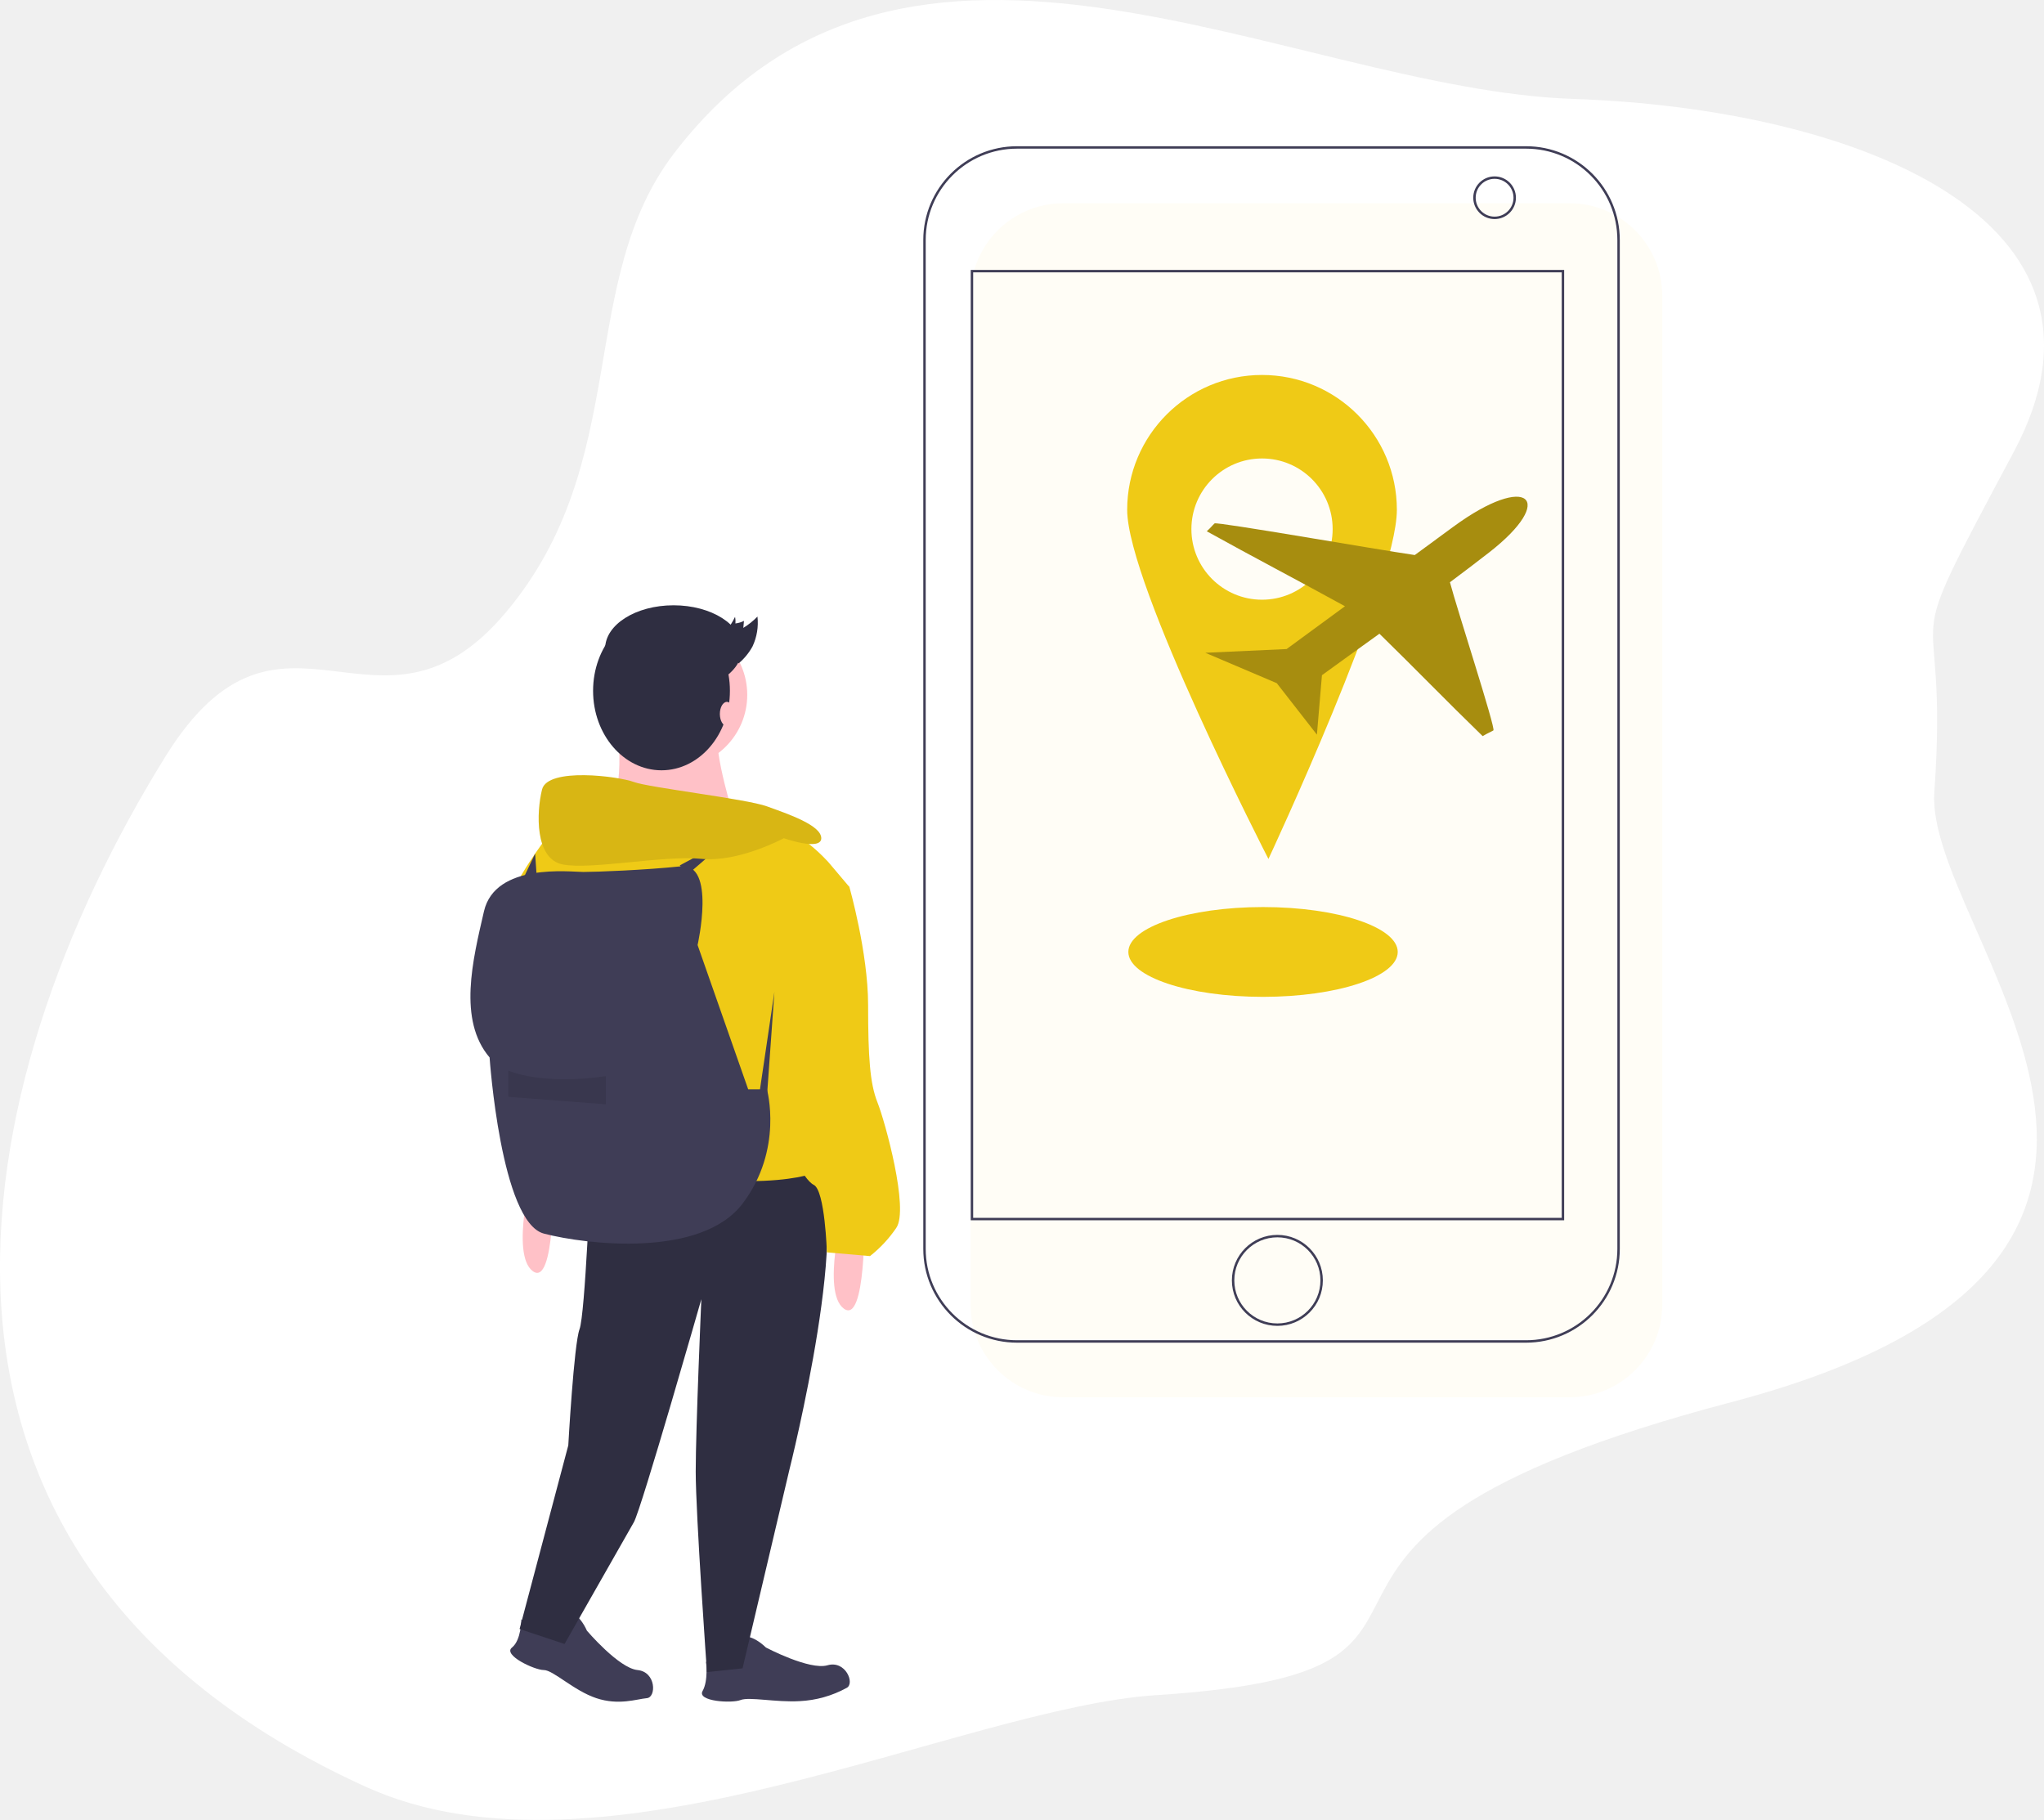
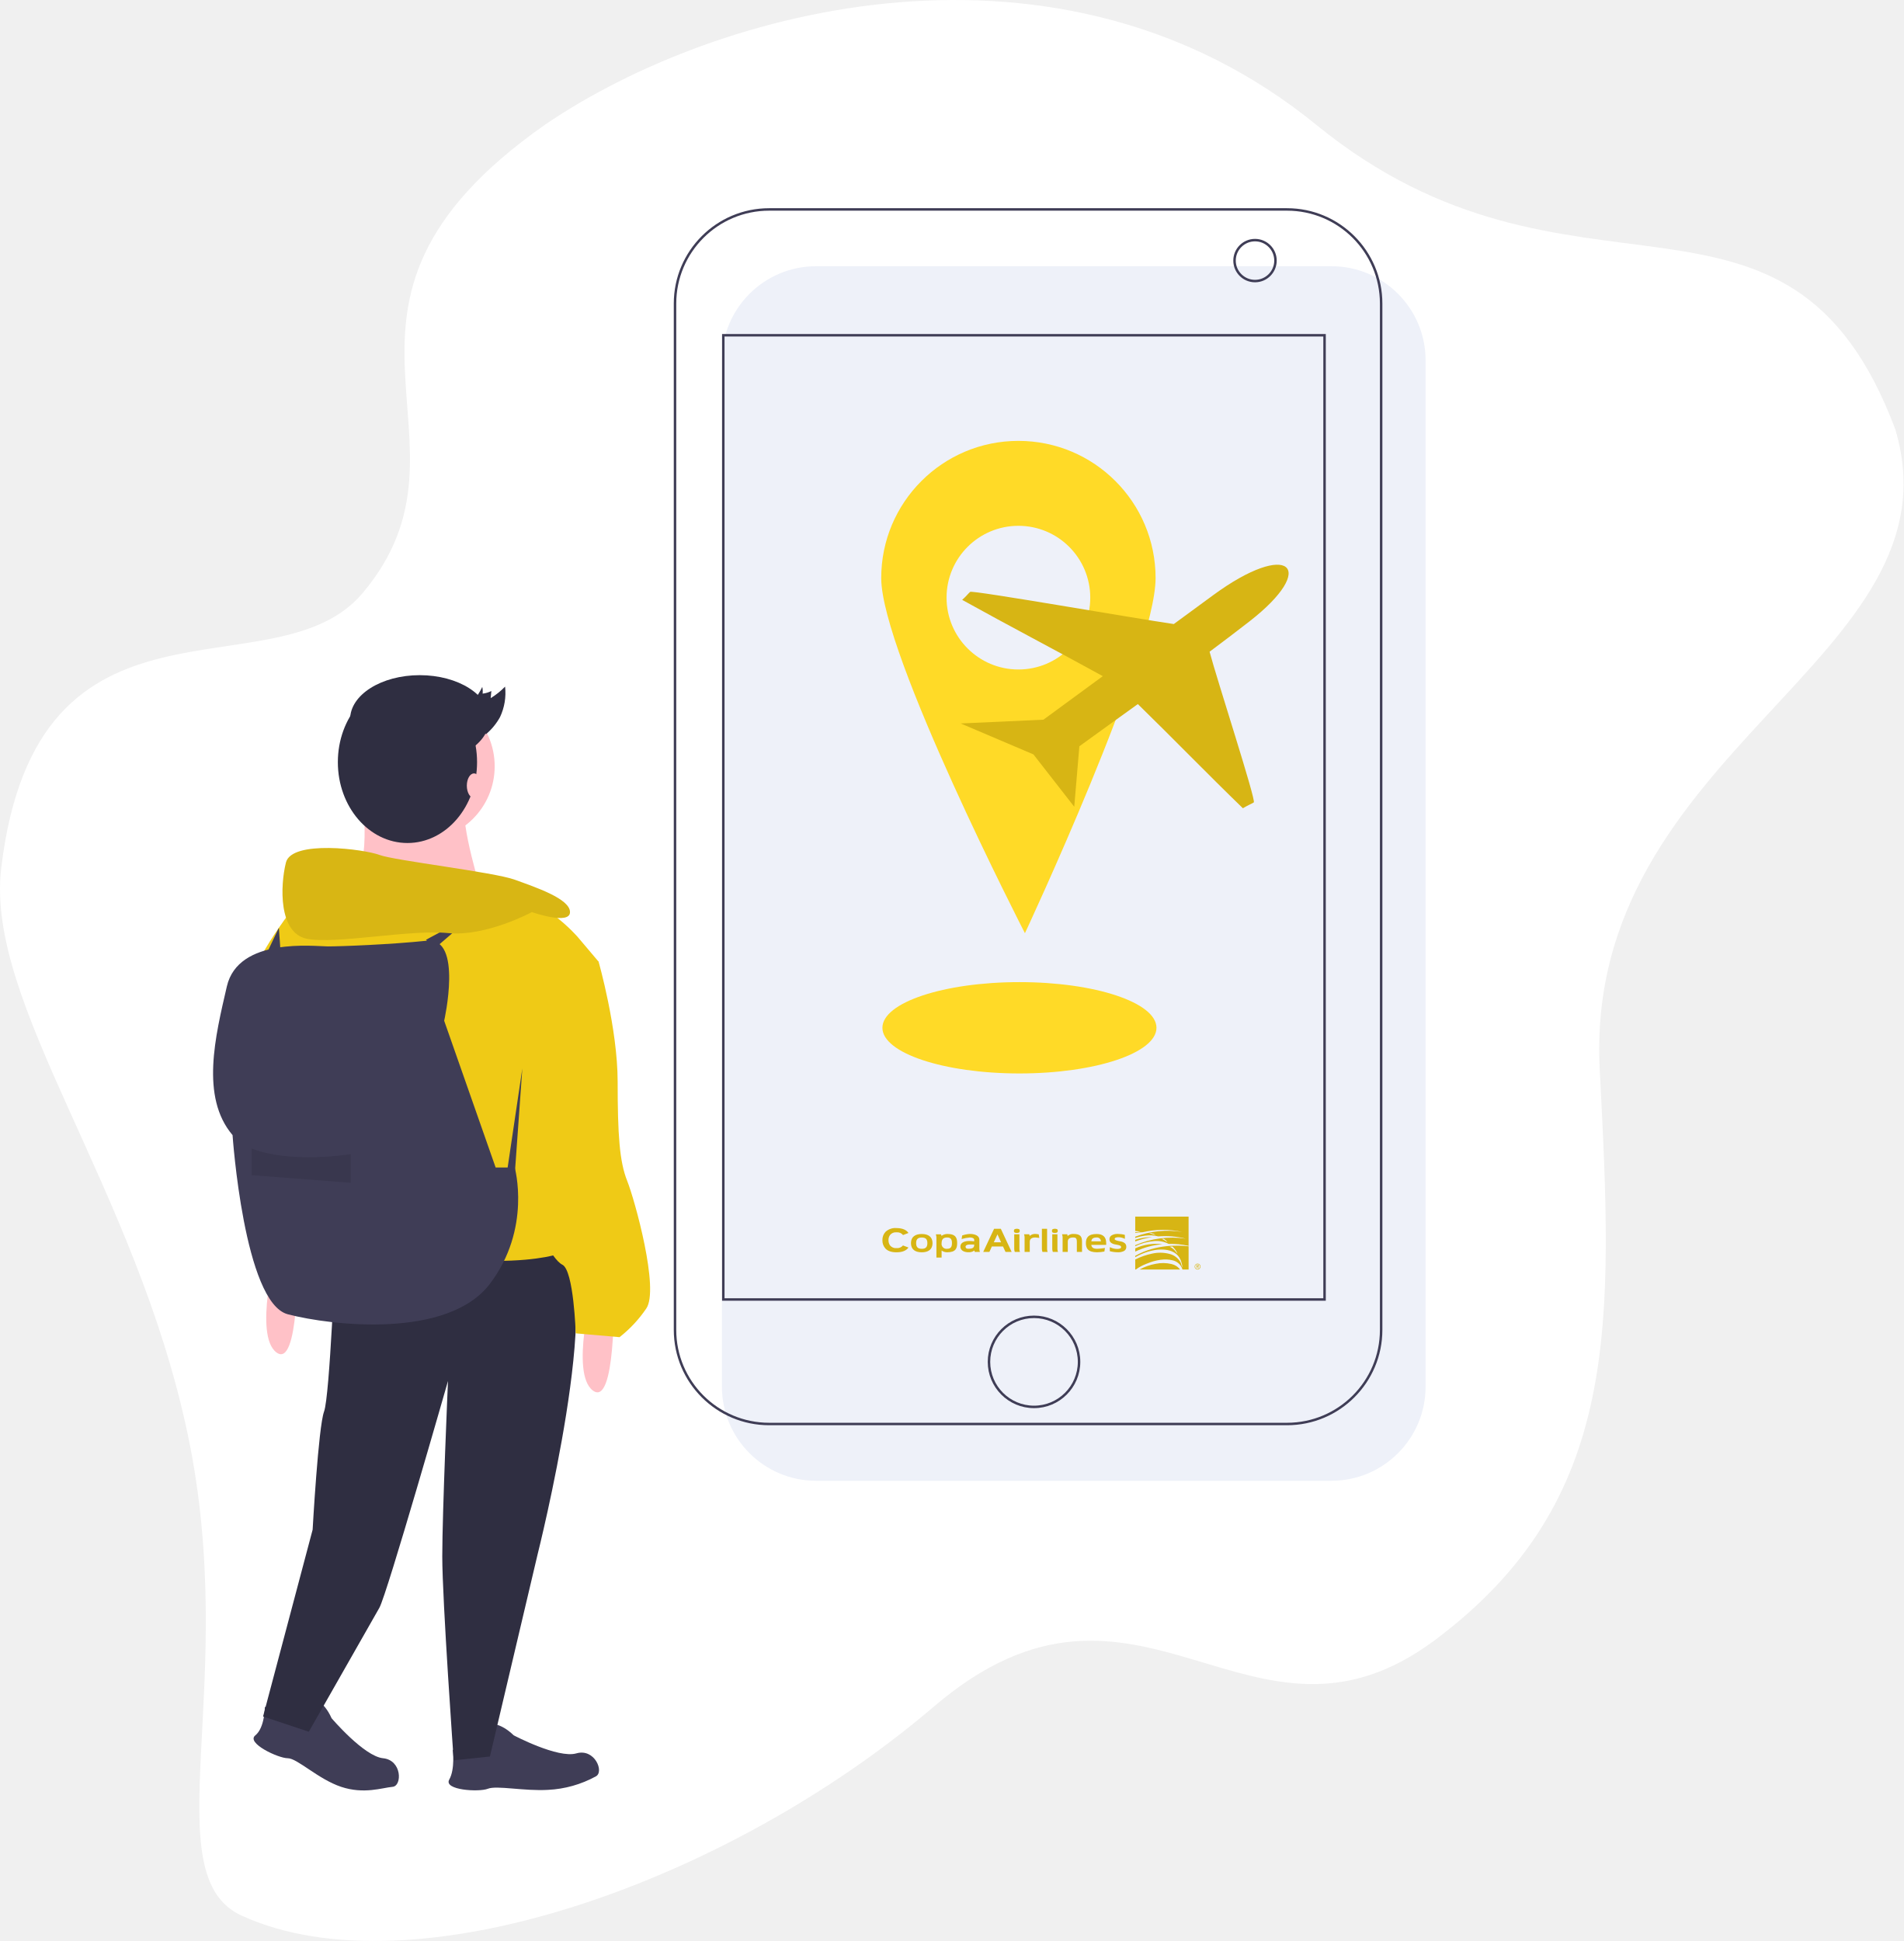
- <svg xmlns="http://www.w3.org/2000/svg" width="842.246" height="749.893" viewBox="0 0 842.246 749.893">
-   <g id="copa1" transform="translate(-154.054 -5584.246)">
-     <path id="Trazado_511" data-name="Trazado 511" d="M6883.2,5787.006c48.028-77.408,87.738,2.909,140.19-59.3s28.749-136.407,69.617-189.548c95.933-124.743,253.686-26.144,370.154-22.159s232.928,49.4,181.743,145.331-26.388,49.106-32.794,140.415c-4.073,58.053,140.78,192.172-83.88,251.326s-79.481,110.547-236.713,120.662c-80.817,5.2-228.639,82.061-325.98,37.657C6759.263,6117.291,6799.524,5921.864,6883.2,5787.006Z" transform="translate(-6661 109)" fill="#fff" />
+ <svg xmlns="http://www.w3.org/2000/svg" width="770.976" height="786.266" viewBox="0 0 770.976 786.266">
+   <g id="copa1" transform="translate(-261.6 -5560.161)">
+     <path id="Trazado_511" data-name="Trazado 511" d="M7069.453,5691.431c52.452-62.213-31.375-115.888,73.813-189.7,69.823-47.66,208.55-84.694,312.469,0s190.97,7.245,234.5,123.314c27.748,93.037-126.395,129.318-119.7,259.342,5.305,102.978,8.886,174.331-66.377,230.869s-119.877-44.07-203.3,27.2-211.072,116.31-280.379,84.694c-35.954-16.4-.728-94.127-21.763-194.6s-82.226-174.509-75.616-229.77C6937.56,5681.864,7033.838,5733.674,7069.453,5691.431Z" transform="translate(-6661 109)" fill="#fff" />
    <g id="undraw_traveling_t8y2" transform="translate(272 5640.5)">
-       <rect id="Rectángulo_112" data-name="Rectángulo 112" width="285" height="492" rx="38.142" transform="translate(282 27.5)" fill="#fffdf6" />
+       <path id="Trazado_512" data-name="Trazado 512" d="M38.142,0H246.858A38.142,38.142,0,0,1,285,38.142V453.858A38.142,38.142,0,0,1,246.858,492H38.142A38.142,38.142,0,0,1,0,453.858V38.142A38.142,38.142,0,0,1,38.142,0Z" transform="translate(282 27.5)" fill="#eef1f9" />
      <rect id="Rectángulo_113" data-name="Rectángulo 113" width="286" height="492" rx="38.142" transform="translate(263 4.5)" fill="none" stroke="#3f3d56" stroke-miterlimit="10" stroke-width="1" />
      <rect id="Rectángulo_114" data-name="Rectángulo 114" width="243.524" height="390.594" transform="translate(282.555 55.47)" fill="none" stroke="#3f3d56" stroke-miterlimit="10" stroke-width="1" />
      <circle id="Elipse_53" data-name="Elipse 53" cx="8.292" cy="8.292" r="8.292" transform="translate(489.62 16.93)" fill="none" stroke="#3f3d56" stroke-miterlimit="10" stroke-width="1" />
      <circle id="Elipse_54" data-name="Elipse 54" cx="18.242" cy="18.242" r="18.242" transform="translate(390.161 453.088)" fill="none" stroke="#3f3d56" stroke-miterlimit="10" stroke-width="1" />
-       <path id="Trazado_491" data-name="Trazado 491" d="M757.044,174.035A55.563,55.563,0,0,0,701.48,229.6c0,30.687,58.209,143.869,58.209,143.869S812.607,260.285,812.607,229.6a55.563,55.563,0,0,0-55.564-55.564Zm0,92.606a29.1,29.1,0,1,1,29.1-29.1,29.1,29.1,0,0,1-29.1,29.1Z" transform="translate(-354.963 -75.782)" fill="#efca16" />
-       <ellipse id="Elipse_55" data-name="Elipse 55" cx="55.5" cy="18.5" rx="55.5" ry="18.5" transform="translate(347 317.5)" fill="#efca16" />
+       <path id="Trazado_491" data-name="Trazado 491" d="M757.044,174.035A55.563,55.563,0,0,0,701.48,229.6c0,30.687,58.209,143.869,58.209,143.869S812.607,260.285,812.607,229.6a55.563,55.563,0,0,0-55.564-55.564Zm0,92.606a29.1,29.1,0,1,1,29.1-29.1,29.1,29.1,0,0,1-29.1,29.1Z" transform="translate(-354.963 -75.782)" fill="#ffda27" />
+       <ellipse id="Elipse_55" data-name="Elipse 55" cx="55.5" cy="18.5" rx="55.5" ry="18.5" transform="translate(347 317.5)" fill="#ffda27" />
      <path id="Trazado_495" data-name="Trazado 495" d="M296.406,797.414s7.721,3.861,13.126,4.633,8.445-4.695,7.311-6.594,3.5-.355,6.587,6.594c0,0,13.126,15.442,20.848,16.215s7.782,11.226,3.861,11.582c-4.247.386-11.582,3.088-20.848,0s-17.759-11.582-21.62-11.582-16.987-6.177-13.126-9.266S296.406,797.414,296.406,797.414Z" transform="translate(-199.532 -186.371)" fill="#3f3d56" />
      <path id="Trazado_496" data-name="Trazado 496" d="M388.776,816.871a42.873,42.873,0,0,0,11.781-.723c5.305-1.289,6.1-7.494,4.341-8.837s3.117-1.628,8.564,3.678c0,0,17.921,9.467,25.377,7.318s11.392,7.535,7.884,9.322a44.735,44.735,0,0,1-19.341,5.457c-9.75.571-20.806-1.881-24.391-.448s-18.066.57-15.628-3.731S388.776,816.871,388.776,816.871Z" transform="translate(-215.801 -188.383)" fill="#3f3d56" />
      <circle id="Elipse_71" data-name="Elipse 71" cx="30.113" cy="30.113" r="30.113" transform="translate(129.736 199.956)" fill="#ffc1c7" />
      <path id="Trazado_497" data-name="Trazado 497" d="M343.372,352.666S348,385.1,337.195,389.728s54.821,3.089,54.821,3.089-9.266-29.341-6.949-37.062S343.372,352.666,343.372,352.666Z" transform="translate(-207.073 -110.628)" fill="#ffc1c7" />
      <path id="Trazado_498" data-name="Trazado 498" d="M325.812,574.374s-2.316,58.682-4.633,64.859-4.633,47.872-4.633,47.872l-20.075,75.669L315,768.951s25.48-44.784,28.568-50.189,27.8-91.883,27.8-91.883-2.316,53.277-2.316,71.036,4.633,82.618,4.633,82.618l14.67-1.544,19.3-81.846s27.8-110.415,9.266-122.769S325.812,574.374,325.812,574.374Z" transform="translate(-200.322 -147.797)" fill="#2f2e41" />
      <path id="Trazado_499" data-name="Trazado 499" d="M465.212,597.058s.772,44.784-8.493,37.834,0-41.7,0-41.7Z" transform="translate(-226.992 -151.95)" fill="#ffc1c7" />
      <path id="Trazado_500" data-name="Trazado 500" d="M310.634,578.434s.772,44.784-8.493,37.834,0-41.7,0-41.7Z" transform="translate(-200.587 -148.769)" fill="#ffc1c7" />
      <path id="Trazado_501" data-name="Trazado 501" d="M422.867,418.634s-15.443-17.759-28.569-15.443-84.934,1.544-84.934,1.544-23.936,30.113-17.759,36.29,26.252,115.82,26.252,115.82,53.277-6.949,71.808-6.949,26.252-3.089,26.252-3.089S391.209,497.391,402.791,475s28.569-46.328,28.569-46.328Z" transform="translate(-199.317 -119.458)" fill="#efca16" />
      <path id="Trazado_502" data-name="Trazado 502" d="M440.239,428.376l13.126,4.633s7.721,27.025,7.721,48.644.772,32.429,3.861,40.151,13.126,44.011,7.721,51.733a51.489,51.489,0,0,1-10.81,11.582L444.1,583.574s-.772-25.48-5.4-27.8-10.81-16.987-10.81-16.987-14.67-47.1-5.4-62.543S440.239,428.376,440.239,428.376Z" transform="translate(-221.322 -123.796)" fill="#efca16" />
      <path id="Trazado_503" data-name="Trazado 503" d="M365.652,456.139s7.721-33.974-6.949-32.429-34.746,2.316-40.151,2.316-36.29-3.861-40.923,16.215-10.81,44.784,2.316,60.226c0,0,4.633,67.947,22.392,72.58s64.859,10.038,81.846-12.354,10.038-47.1,10.038-47.1H386.5Z" transform="translate(-196.151 -122.99)" fill="#3f3d56" />
      <path id="Trazado_504" data-name="Trazado 504" d="M248.163,467.338l6.177-41.7-3.088,43.239Z" transform="translate(-53.182 -73.19)" fill="#3f3d56" />
      <path id="Trazado_505" data-name="Trazado 505" d="M290.883,525.22s13.126,6.177,40.151,2.316v11.582l-40.151-3.089Z" transform="translate(-199.368 -140.338)" opacity="0.1" />
      <path id="Trazado_506" data-name="Trazado 506" d="M208.587,360.56l20.075-10.81-16.987,14.671Z" transform="translate(-46.422 -60.226)" fill="#3f3d56" />
      <path id="Trazado_507" data-name="Trazado 507" d="M406.96,404.4s15.443,5.4,15.443,0-13.9-10.038-22.392-13.126-48.644-7.721-54.821-10.038-35.518-6.177-37.834,3.089-3.089,28.569,8.493,30.885,41.7-3.861,57.138-2.316S406.96,404.4,406.96,404.4Z" transform="translate(-201.942 -115.265)" fill="#efca16" />
      <path id="Trazado_508" data-name="Trazado 508" d="M406.96,404.4s15.443,5.4,15.443,0-13.9-10.038-22.392-13.126-48.644-7.721-54.821-10.038-35.518-6.177-37.834,3.089-3.089,28.569,8.493,30.885,41.7-3.861,57.138-2.316S406.96,404.4,406.96,404.4Z" transform="translate(-201.942 -115.265)" opacity="0.1" />
      <path id="Trazado_509" data-name="Trazado 509" d="M130.367,367.965l5.248-11.023.93,13.34Z" transform="translate(-33.061 -61.455)" fill="#3f3d56" />
      <ellipse id="Elipse_72" data-name="Elipse 72" cx="28.192" cy="32.753" rx="28.192" ry="32.753" transform="translate(126.438 195.645)" fill="#2f2e41" />
      <ellipse id="Elipse_73" data-name="Elipse 73" cx="28.192" cy="17.827" rx="28.192" ry="17.827" transform="translate(131.413 193.158)" fill="#2f2e41" />
      <ellipse id="Elipse_74" data-name="Elipse 74" cx="2.902" cy="4.975" rx="2.902" ry="4.975" transform="translate(178.677 232.958)" fill="#ffc1c7" />
      <path id="Trazado_510" data-name="Trazado 510" d="M394.618,308.295c2.966-1.623,5.5-4.558,7.4-8.567a9.039,9.039,0,0,1,.148,2.712,10.267,10.267,0,0,0,3.531-1.064l-.265,2.89a29.811,29.811,0,0,0,5.828-4.666,22.947,22.947,0,0,1-2.041,12.32,24.635,24.635,0,0,1-5.7,6.959" transform="translate(-217.087 -101.799)" fill="#2f2e41" />
-       <path id="iconfinder_airplane1_216191" d="M102.221,12.362,86.307,24.038C69.993,21.663,4.665,10.225,3.81,11.008,2.856,11.886,2.519,12.49.6,14.247,19.45,24.72,38.651,34.73,57.546,45.139L33.506,62.777,0,64.309H0L29.453,76.841,45.985,98.047h0l2.077-24.5c7.864-5.719,15.783-11.4,23.684-17.093,14.343,14,28.125,28.234,42.542,42.2,2.395-1.409,3.218-1.652,4.415-2.356,1.079-.631-15.01-50.04-17.9-61.048q8.129-6.06,16.089-12.239C145.131,1.056,133.033-10.249,102.221,12.362Z" transform="translate(378.712 148.415)" fill="#a78d0f" fill-rule="evenodd" />
+       <path id="iconfinder_airplane1_216191" d="M102.221,12.362,86.307,24.038C69.993,21.663,4.665,10.225,3.81,11.008,2.856,11.886,2.519,12.49.6,14.247,19.45,24.72,38.651,34.73,57.546,45.139L33.506,62.777,0,64.309H0L29.453,76.841,45.985,98.047h0l2.077-24.5c7.864-5.719,15.783-11.4,23.684-17.093,14.343,14,28.125,28.234,42.542,42.2,2.395-1.409,3.218-1.652,4.415-2.356,1.079-.631-15.01-50.04-17.9-61.048q8.129-6.06,16.089-12.239C145.131,1.056,133.033-10.249,102.221,12.362Z" transform="translate(378.712 148.415)" fill="#d7b514" fill-rule="evenodd" />
+     </g>
+     <g id="Navigation" transform="translate(618.932 6052.773)">
+       <g id="GlobalNav_Guest_Large" data-name="GlobalNav/Guest/Large" transform="translate(0.068 0.226)">
+         <g id="LOGO" transform="translate(0 0)">
+           <g id="Group" transform="translate(0)">
+             <path id="Fill-65" d="M73.686,13.687l-1.46-3.2-1.472,3.2ZM70.867,8.212h2.718c.472,1.017,4.386,9.38,4.386,9.38H75.487l-1.022-2.2h-4.51l-.994,2.2H66.466Z" transform="translate(-25.63 -3.301)" fill="#d7b514" fill-rule="evenodd" />
+             <path id="Fill-66" d="M122.967,11.627a3.283,3.283,0,0,0-2.34.821l-.129-.679h-2.126a3.961,3.961,0,0,1,.225,1.144v5.995h2.1V14.751c0-1.113.694-1.691,2.268-1.691.865,0,1.4.284,1.4,1.691v4.158h2.094V14.751c0-2.121-.691-3.124-3.489-3.124" transform="translate(-45.614 -4.616)" fill="#d7b514" fill-rule="evenodd" />
+             <path id="Fill-67" d="M136.261,14.636c.122-.88.525-1.554,2.183-1.554a1.575,1.575,0,0,1,1.723,1.554Zm2.183-2.97c-3.57,0-4.364,1.658-4.364,3.689,0,2.053.779,3.717,4.538,3.717a15.672,15.672,0,0,0,2.955-.315c.057-.364.178-1.153.218-1.423a23.583,23.583,0,0,1-3.172.318c-1.747,0-2.215-.66-2.358-1.578H142.3v-.718C142.3,12.8,140.924,11.666,138.445,11.666Z" transform="translate(-51.661 -4.631)" fill="#d7b514" fill-rule="evenodd" />
+             <path id="Fill-68" d="M23.246,17.659c-1.755,0-2.276-.866-2.276-2.3,0-1.409.521-2.27,2.276-2.27s2.27.861,2.27,2.27c0,1.435-.526,2.3-2.27,2.3m0-6c-2.624,0-4.373,1.143-4.373,3.7,0,2.588,1.749,3.717,4.373,3.717s4.362-1.129,4.362-3.717c0-2.558-1.742-3.7-4.362-3.7" transform="translate(-7.308 -4.627)" fill="#d7b514" fill-rule="evenodd" />
+             <path id="Fill-69" d="M57.006,16.192c0,1.323-1.279,1.439-2.449,1.439-.4,0-1.043-.086-1.043-.867,0-.515.707-.86,1.567-.86h1.925ZM59.1,13.924c0-1.437-1.552-2.3-3.842-2.3a11.073,11.073,0,0,0-3.128.627c-.047.3-.2,1.242-.226,1.439a17.34,17.34,0,0,1,3.354-.634c1.147,0,1.749.388,1.749.949v.606s-1.416-.138-1.925-.138c-2.286,0-3.67.81-3.67,2.287,0,1.872,2.083,2.28,3.145,2.28a3.726,3.726,0,0,0,2.535-.7l.121.56h2.1a4.363,4.363,0,0,1-.215-1.278Z" transform="translate(-19.835 -4.616)" fill="#d7b514" fill-rule="evenodd" />
+             <path id="Fill-70" d="M5.785,7.764c2.463,0,3.993.768,4.843,1.982l-2.2.847A2.966,2.966,0,0,0,5.813,9.479H5.758a2.992,2.992,0,0,0-2.582,1.059,3.411,3.411,0,0,0-.649,2.085v.134h0a3.525,3.525,0,0,0,.651,2.063,2.994,2.994,0,0,0,2.582,1.059h.054A2.987,2.987,0,0,0,8.4,14.8l2.224.846c-.854,1.2-2.4,1.931-4.831,1.931H5.785c-2.161,0-3.61-.566-4.5-1.54A4.794,4.794,0,0,1,.068,12.71v-.087a4.771,4.771,0,0,1,1.216-3.3,5.808,5.808,0,0,1,4.5-1.562" transform="translate(-0.068 -3.128)" fill="#d7b514" fill-rule="evenodd" />
+             <path id="Fill-71" d="M107.2,16.463V8.218h-2.1v8.245a3.623,3.623,0,0,0,.223,1.134h2.1a3.867,3.867,0,0,1-.224-1.134" transform="translate(-40.503 -3.303)" fill="#d7b514" fill-rule="evenodd" />
+             <path id="Fill-72" d="M95.661,14.737c.009-1.1.828-1.678,2.272-1.678.24,0,1.186.119,1.591.172-.018-.184-.164-1.069-.224-1.435a9.4,9.4,0,0,0-1.367-.17,3.289,3.289,0,0,0-2.3.787l-.177-.645H93.341a4.113,4.113,0,0,1,.221,1.126v6.011h2.1Z" transform="translate(-35.977 -4.616)" fill="#d7b514" fill-rule="evenodd" />
+             <path id="Fill-73" d="M39.863,17.643a2,2,0,0,1-2.27-2.3c.038-1.368.491-2.274,2.27-2.274,1.611,0,1.924,1.006,1.924,2.274,0,1.286-.313,2.3-1.924,2.3m0-6a4.271,4.271,0,0,0-2.322.762s-.112-.422-.159-.617H35.271a4.6,4.6,0,0,1,.225,1.288v8.114h2.1V18.361a3.9,3.9,0,0,0,2.27.7c3.516,0,4.024-1.665,4.024-3.717,0-2.032-.507-3.707-4.024-3.707" transform="translate(-13.621 -4.621)" fill="#d7b514" fill-rule="evenodd" />
+             <path id="Fill-74" d="M155.835,12.006v1.615a5.546,5.546,0,0,0-2.624-.666,2.751,2.751,0,0,0-1.131.182.578.578,0,0,0-.381.535c0,.338.547.609,1.632.82l.082.017.643.124a3.608,3.608,0,0,1,1.79.773,1.891,1.891,0,0,1,.566,1.443,1.813,1.813,0,0,1-.865,1.648,4.934,4.934,0,0,1-2.6.545,12.237,12.237,0,0,1-1.582-.105,13.991,13.991,0,0,1-1.635-.333V16.975a7.522,7.522,0,0,0,1.506.537,6.154,6.154,0,0,0,1.482.189,2.908,2.908,0,0,0,1.189-.193.608.608,0,0,0,.405-.556.633.633,0,0,0-.286-.546,4.735,4.735,0,0,0-1.363-.4l-.621-.117a3.877,3.877,0,0,1-1.863-.747,1.734,1.734,0,0,1-.587-1.369,1.77,1.77,0,0,1,.89-1.586,4.61,4.61,0,0,1,2.508-.573,11.363,11.363,0,0,1,1.452.095,9.773,9.773,0,0,1,1.395.3" transform="translate(-57.632 -4.61)" fill="#d7b514" fill-rule="evenodd" />
+             <path id="Fill-75" d="M112.889,9.9a1.692,1.692,0,0,0,.934-.18.791.791,0,0,0,.251-.673.783.783,0,0,0-.24-.652,2.417,2.417,0,0,0-1.867.008.8.8,0,0,0-.245.676.757.757,0,0,0,.234.645,1.719,1.719,0,0,0,.934.176m1.051,6.558V10.454h-2.094v6.009a3.51,3.51,0,0,0,.226,1.134h2.093a3.83,3.83,0,0,1-.226-1.134" transform="translate(-43.053 -3.303)" fill="#d7b514" fill-rule="evenodd" />
+             <path id="Fill-76" d="M87.843,9.9a1.7,1.7,0,0,0,.934-.18.8.8,0,0,0,.254-.673.789.789,0,0,0-.245-.652,2.41,2.41,0,0,0-1.864.008.808.808,0,0,0-.247.676.756.756,0,0,0,.238.645,1.691,1.691,0,0,0,.929.176M88.9,16.463V10.454H86.8v6.009a3.482,3.482,0,0,0,.229,1.134h2.09a3.849,3.849,0,0,1-.223-1.134" transform="translate(-33.411 -3.303)" fill="#d7b514" fill-rule="evenodd" />
+             <path id="Fill-77" d="M207.26,32.552h-.213v-.34h.341c.145,0,.325.024.325.164,0,.209-.288.177-.453.177m.635-.177c0-.284-.231-.347-.468-.347h-.563v1.321h.183v-.6h.213l.4.6h.221l-.4-.6c.236-.009.415-.105.415-.371" transform="translate(-79.682 -12.469)" fill="#d7b514" fill-rule="evenodd" />
+             <path id="Fill-78" d="M206.824,33.386a1.011,1.011,0,1,1,1.027-1,1.023,1.023,0,0,1-1.027,1m0-2.187a1.187,1.187,0,1,0,1.213,1.183,1.181,1.181,0,0,0-1.213-1.183" transform="translate(-79.201 -12.15)" fill="#d7b514" fill-rule="evenodd" />
+             <path id="Fill-79" d="M166.567,14.792v.677a31.462,31.462,0,0,1,6.878-1.76,20.827,20.827,0,0,0-6.878,1.083" transform="translate(-64.168 -5.415)" fill="#d7b514" fill-rule="evenodd" />
+             <path id="Fill-80" d="M179.2,10.31a8.683,8.683,0,0,0-1.854-1.049c.247-.016.5-.055.792-.07a6.8,6.8,0,0,1,1.447,1.242ZM174.12,7.493a9.285,9.285,0,0,0-1.906-.448c.288-.064.571-.118.894-.158a6.552,6.552,0,0,1,1.675.708Zm-7.554-1.454a15.327,15.327,0,0,1,2.1.289l-1.354.172c-.231.01-.49.03-.75.056v.3a18.069,18.069,0,0,1,3.05-.309,35.7,35.7,0,0,1,15.943-.121,37.037,37.037,0,0,0-18.993,1.917v.522a20.277,20.277,0,0,1,4.011-.934,13.692,13.692,0,0,1,5.316.3,34.587,34.587,0,0,1,11.116.914,37.793,37.793,0,0,0-20.442,2.65v.419a21.464,21.464,0,0,1,7.56-2.075,10.679,10.679,0,0,1,5.976,1.131,33.035,33.035,0,0,1,8.078.8V.226H166.566Z" transform="translate(-64.167 -0.226)" fill="#d7b514" fill-rule="evenodd" />
+             <path id="Fill-81" d="M166.567,19.946v1.309a31.749,31.749,0,0,1,11.038-3,20.56,20.56,0,0,0-11.038,1.687" transform="translate(-64.168 -7.092)" fill="#d7b514" fill-rule="evenodd" />
+             <path id="Fill-82" d="M183.157,21.992a6.45,6.45,0,0,0-2.635-2.242c.344-.041.777-.053,1.1-.068a1.77,1.77,0,0,1,.328.318,8.326,8.326,0,0,1,1.752,2.59Zm-16.59,1.475v.544c.261-.148.522-.289.768-.42a23.23,23.23,0,0,1,5.822-2.2,16.718,16.718,0,0,1,5.278-.444c3.108.278,5.339,1.627,6.414,3.957a10.628,10.628,0,0,1,.851,3.343l-.373-.924a4.67,4.67,0,0,0-.469-1.36,7.09,7.09,0,0,0-4.44-3.29,14.768,14.768,0,0,0-6.987-.119,27.24,27.24,0,0,0-6.865,2.393V29h.216a18.511,18.511,0,0,1,4.275-2.3c3.926-1.679,7.745-2.187,10.612-1.431A5.406,5.406,0,0,1,185.709,29h2.472V19.6C184.645,19.2,175.22,18.547,166.567,23.467Z" transform="translate(-64.168 -7.579)" fill="#d7b514" fill-rule="evenodd" />
+             <path id="Fill-83" d="M182.343,31.2a14.747,14.747,0,0,0-6.424-.084,21.12,21.12,0,0,0-6.522,2.308h16.415a5.944,5.944,0,0,0-3.469-2.225" transform="translate(-65.257 -11.999)" fill="#d7b514" fill-rule="evenodd" />
+           </g>
+         </g>
+       </g>
    </g>
  </g>
</svg>
